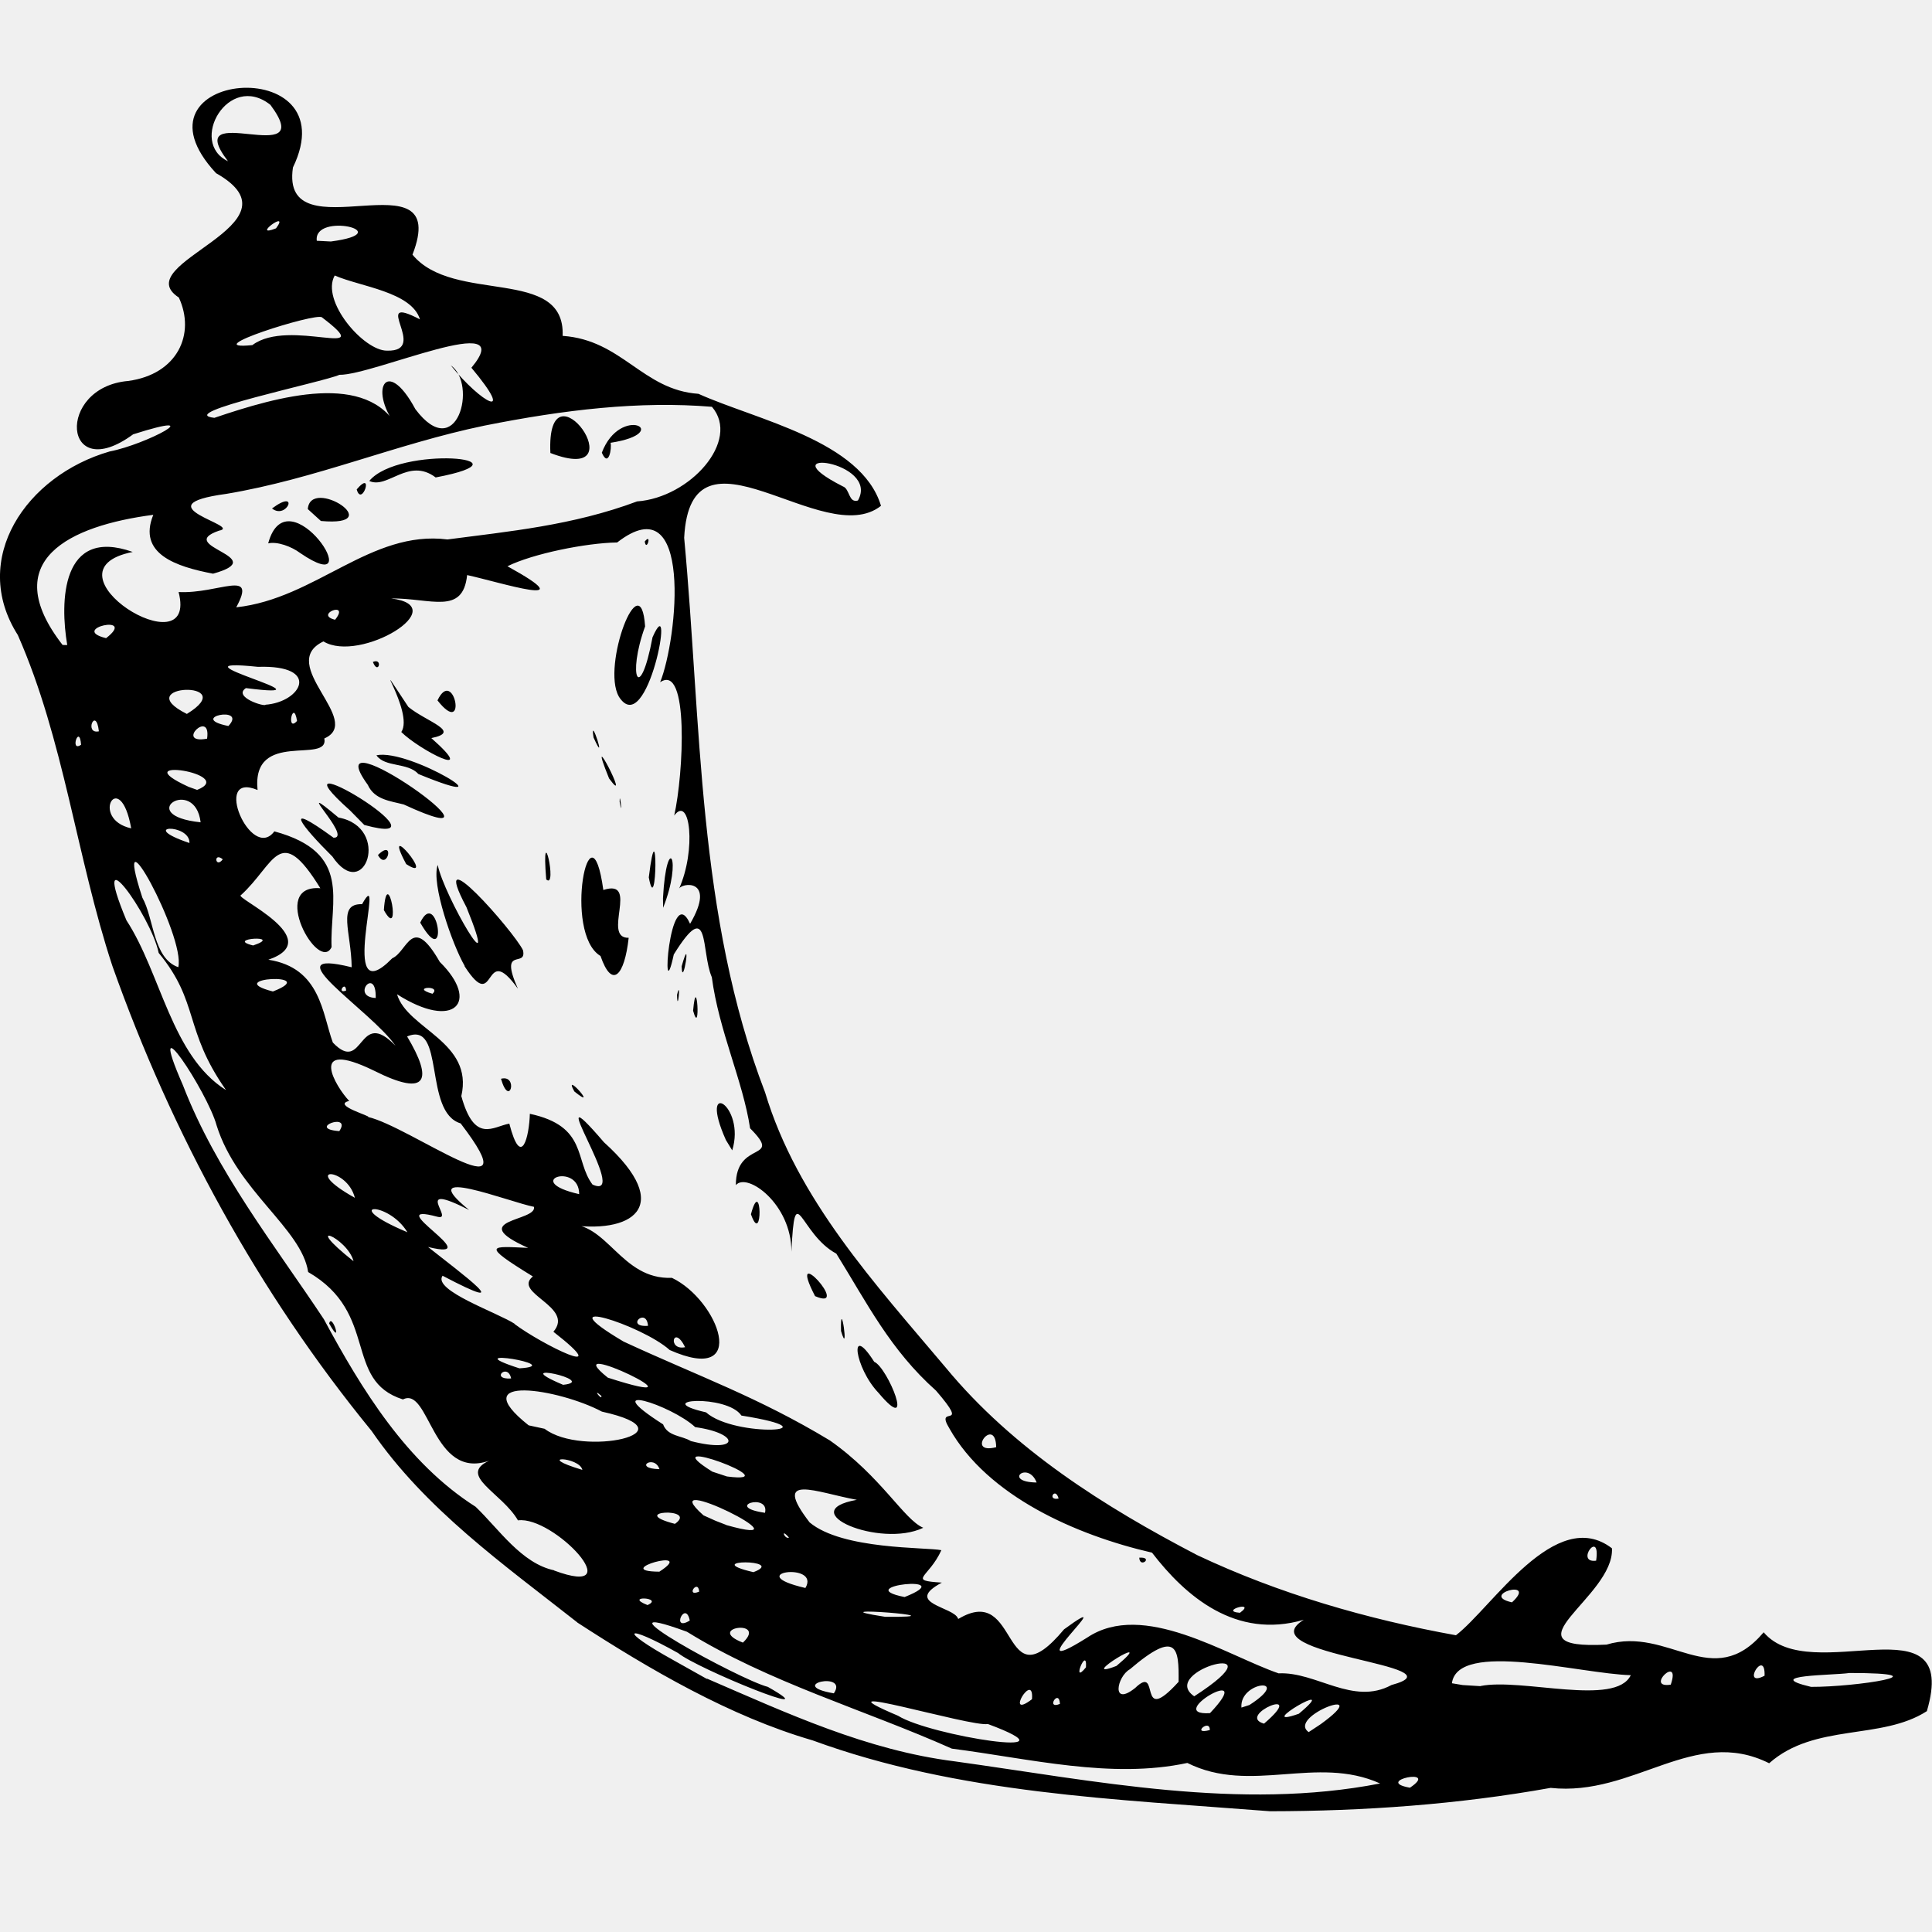
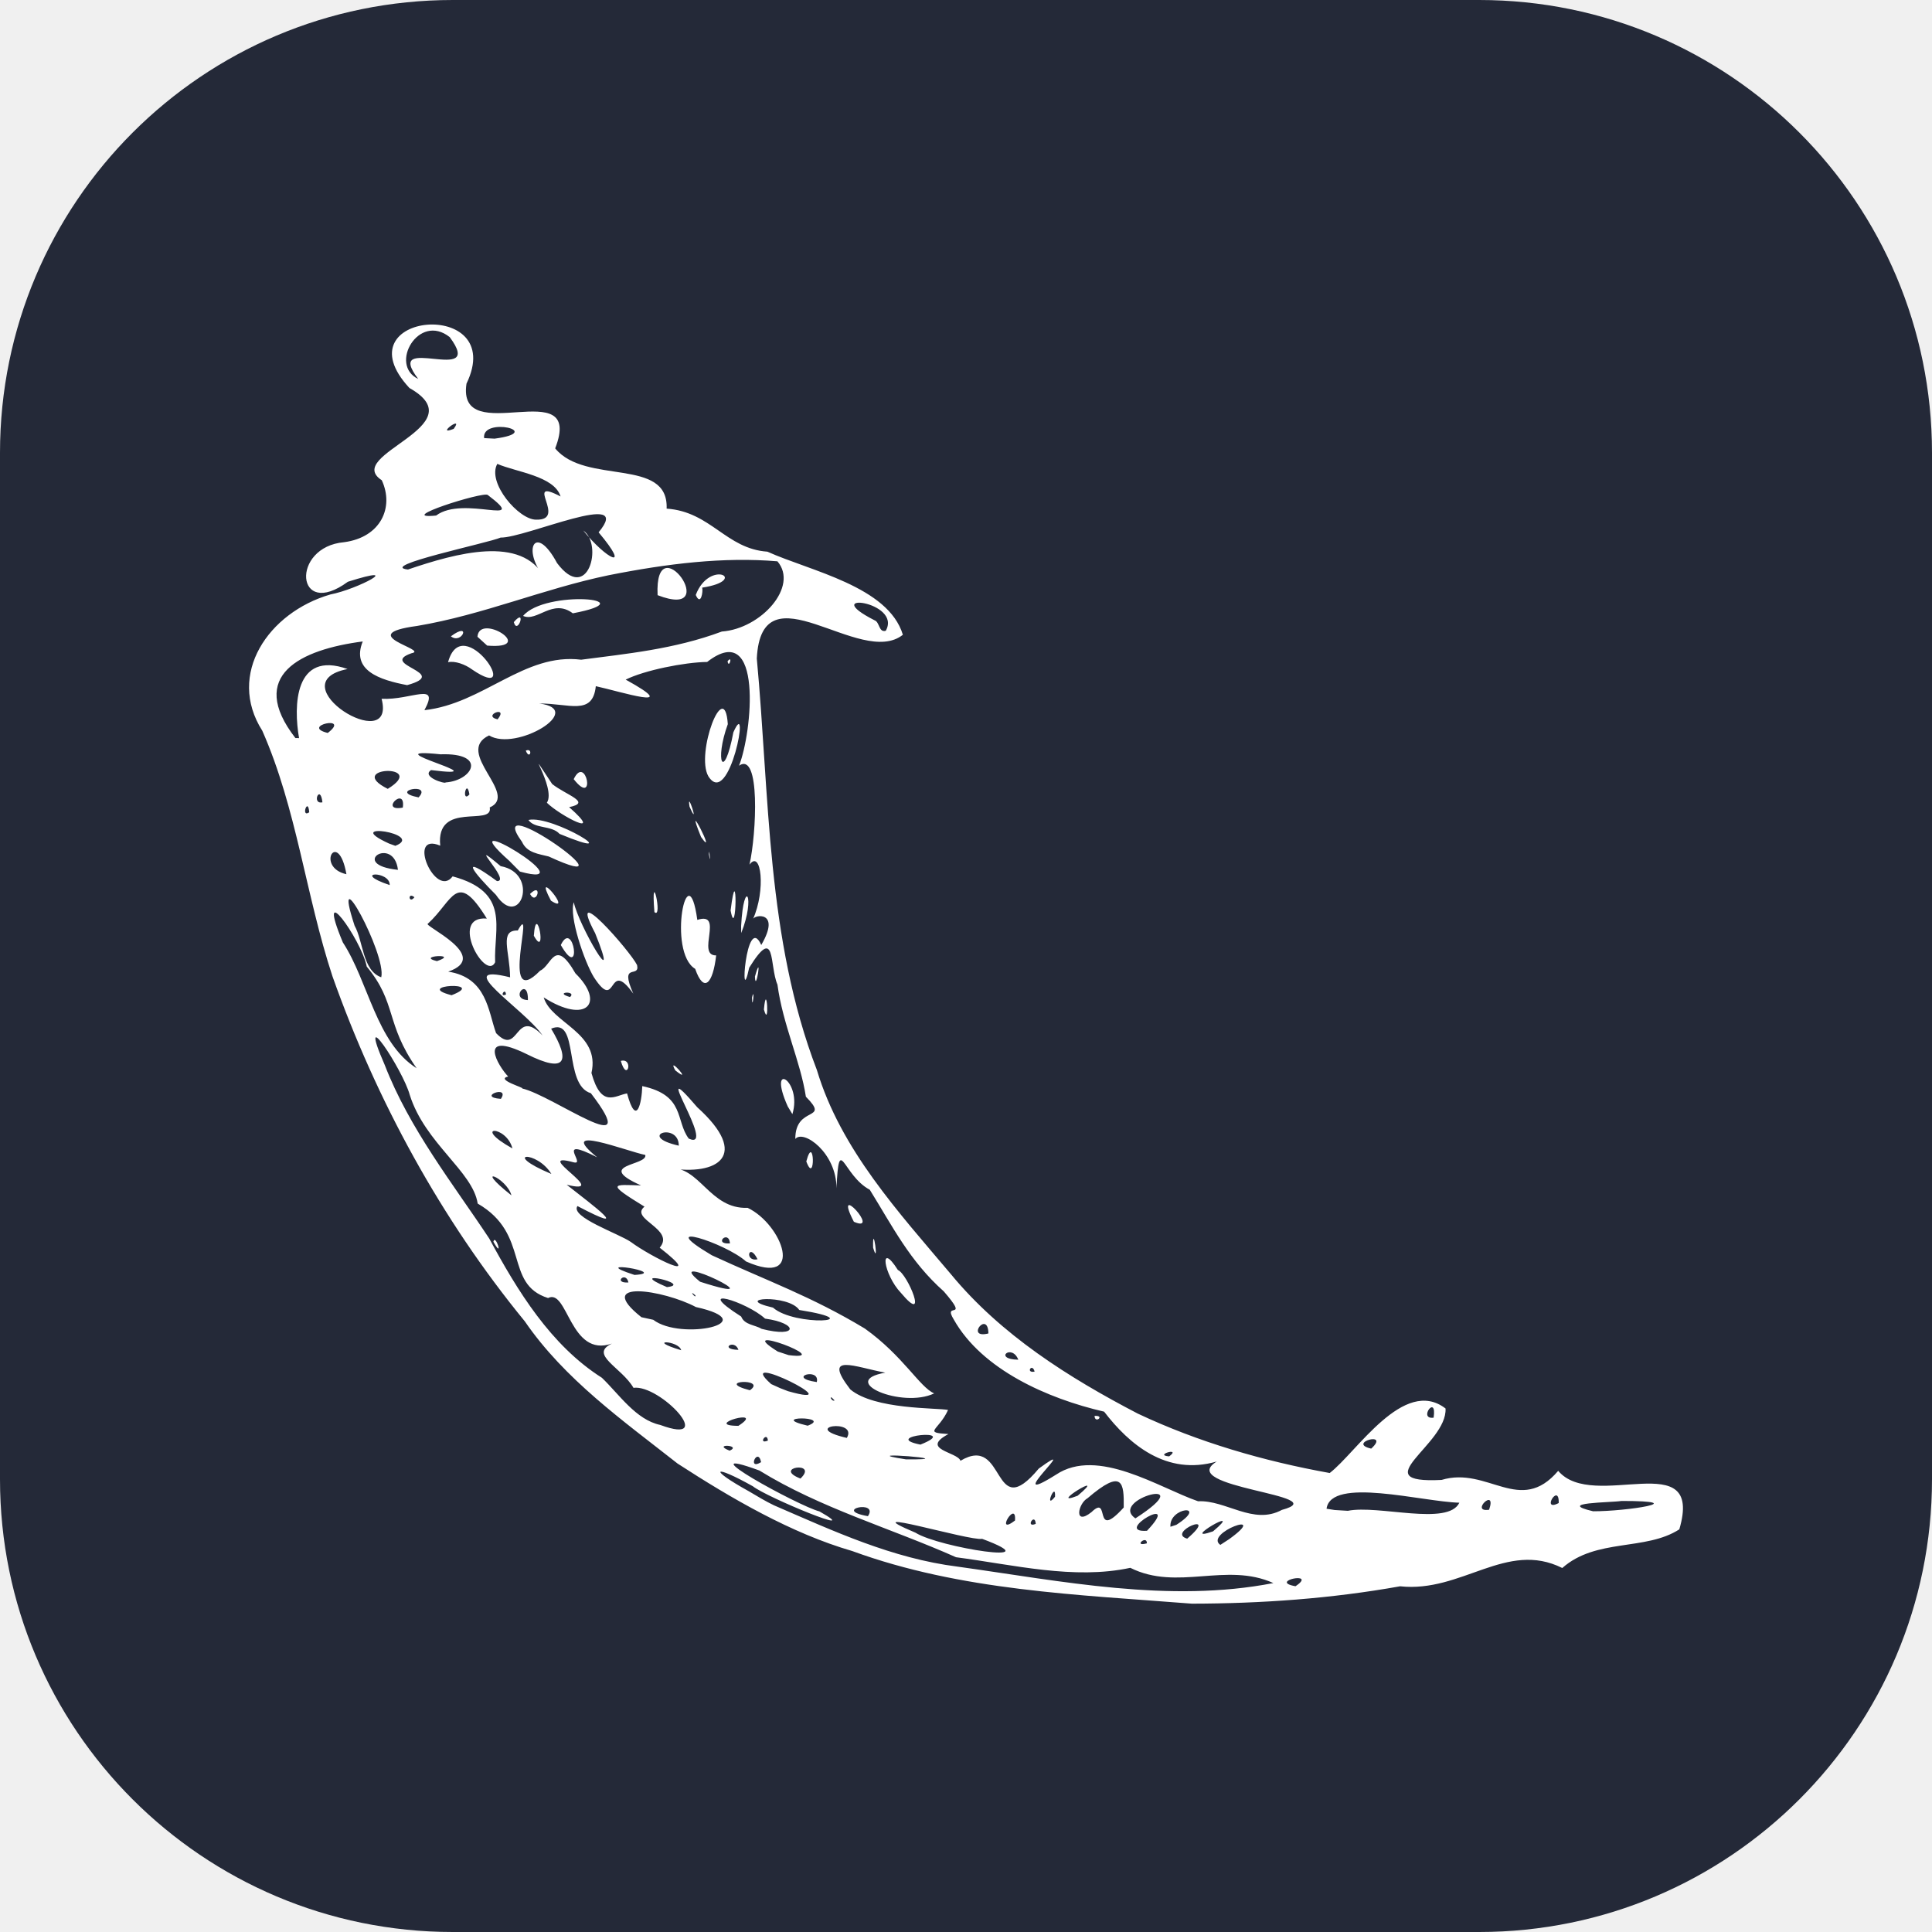
- <svg xmlns="http://www.w3.org/2000/svg" width="64" height="64" viewBox="0 0 32 32" preserveAspectRatio="xMidYMid">
-   <path d="M9.563 26.873c-1.22-.96-2.52-1.878-3.408-3.172-1.87-2.283-3.31-4.925-4.294-7.703-.595-1.806-.8-3.743-1.566-5.48-.802-1.26.138-2.64 1.52-3.04.615-.118 1.696-.7.39-.284-1.17.858-1.283-.78-.083-.884.82-.11 1.12-.78.84-1.382-.88-.574 2.132-1.203.616-2.06C2 1.168 5.786.84 4.852 2.774 4.63 4.26 7.498 2.5 6.832 4.218c.677.825 2.534.188 2.487 1.345.986.068 1.324.897 2.25.96.96.433 2.697.774 3.023 1.855-.95.753-3.153-1.555-3.26.53.288 3.08.214 6.252 1.34 9.185.533 1.775 1.825 3.173 2.99 4.556 1.117 1.354 2.63 2.308 4.17 3.11 1.352.638 2.81 1.06 4.283 1.326.597-.457 1.653-2.156 2.584-1.44.045.806-1.85 1.684-.09 1.595 1.035-.312 1.752.8 2.603-.204.785.93 3.26-.593 2.703 1.306-.755.487-1.856.193-2.612.863-1.247-.623-2.24.557-3.62.408-1.533.275-3.092.385-4.646.387-2.55-.2-5.153-.286-7.578-1.174-1.367-.397-2.7-1.175-3.9-1.954zm2.153.933c1.334.576 2.64 1.184 4.1 1.368 2.32.322 4.715.82 7.043.366-1.054-.476-2.143.185-3.193-.34-1.26.27-2.6-.07-3.9-.237-1.455-.648-3.026-1.094-4.388-1.936-1.703-.622.88.798 1.34.913 1.064.604-1.17-.3-1.486-.56-.892-.5-1.005-.396-.088.112l.56.314zm-2.54-1.794c1.293.48-.006-.91-.597-.83-.262-.455-1.003-.743-.48-.987-.94.326-.984-1.24-1.425-1.016-.994-.314-.387-1.426-1.57-2.11-.108-.72-1.176-1.343-1.516-2.428-.15-.556-1.207-2.15-.558-.666.552 1.43 1.524 2.653 2.334 3.875.628 1.164 1.37 2.38 2.514 3.107.386.37.758.937 1.302 1.053zm-3.724-4.09c.045-.195.236.422 0 0zm5.273 4.663c.286-.128-.412-.162 0 0zm.7.256c-.073-.353-.32.198 0 0zm.88.366c.418-.398-.645-.25 0 0zm1.506.84c.254-.375-.813-.14 0 0zm-2.89-2.015c.65-.42-.84-.006 0 0zm.66.33c-.02-.222-.235.1 0 0zm3.293 2.056c.53.334 3.092.732 1.488.137-.27.056-2.975-.766-1.488-.137zm-5.228-4.072c-.05-.222-.822-.246 0 0zm1.533.894c.4-.28-.828-.215 0 0zm1.3.8c.573-.216-.928-.217 0 0zM9.02 23.665c.62.476 2.506.06.95-.284-.707-.377-2.3-.635-1.214.227l.263.057zm4.32 2.637c.26-.44-1.086-.252 0 0zm-1.313-1.043c1.52.43-1.277-.96-.375-.16l.2.09.175.068zm2.632 1.52c1.44.014-1.3-.2 0 0zm-6.193-3.947c-.056-.268-.355.022 0 0zm8.627 5.312c.038-.484-.47.36 0 0zm-6.17-3.81c-.087-.255-.45-.01 0 0zm-2.32-1.67c.826-.05-1.13-.364 0 0zM5.856 20.89c-.103-.396-.898-.712 0 0zm7.212 4.577c-.15-.173-.07.037 0 0zm4.488 2.755c-.014-.264-.244.1 0 0zm-4.885-3.165c.08-.34-.705-.103 0 0zm-3.344-2.12c.615-.065-.985-.415 0 0zm5.656 3.515c.958-.38-.933-.185 0 0zm-2.942-1.997c1.103.142-1.313-.75-.243-.08l.243.08zm3.835 2.358c1.03-.615.69 1.443 1.748.174 1.043-.762-.9.942.384.136.93-.622 2.303.295 3.17.593.624-.03 1.23.54 1.87.193 1.23-.332-2.408-.492-1.454-1.08-1.126.328-1.958-.39-2.513-1.112-1.264-.292-2.724-.938-3.355-2.056-.257-.42.37.06-.222-.627-.76-.677-1.14-1.446-1.652-2.27-.61-.325-.683-1.284-.744-.032.005-.79-.737-1.323-.92-1.102-.003-.76.795-.38.236-.942-.12-.79-.516-1.61-.634-2.502-.185-.43-.026-1.35-.63-.377-.22 1.027-.073-1.262.27-.508.45-.77-.162-.68-.186-.573.293-.65.186-1.572-.077-1.22.156-.69.247-2.535-.233-2.208.29-.72.552-3.297-.712-2.315-.512.007-1.398.186-1.817.394 1.313.724-.132.262-.668.146-.07.67-.6.38-1.26.387 1.058.13-.515 1.08-1.12.712-.788.376.68 1.316.015 1.607.082.437-1.207-.158-1.106.854-.764-.322-.105 1.2.278.685 1.3.352.915 1.154.948 1.917-.212.444-1.046-1.044-.186-.975-.68-1.103-.75-.4-1.315.114-.13.037 1.44.73.454 1.07.867.134.892.893 1.068 1.372.52.543.413-.6 1.037.053-.395-.58-2.09-1.637-.725-1.3-.007-.584-.247-1.056.172-1.045.415-.75-.434 1.85.5.896.258-.113.323-.75.787.06.674.664.244 1.144-.708.536.17.578 1.273.784 1.065 1.687.22.795.527.502.795.456.2.772.33.204.34-.163.962.206.736.775 1.038 1.172.663.3-.95-2.028.19-.7 1.197 1.08.45 1.533-.625 1.36.68-.055.9.92 1.75.885.776.37 1.3 1.787-.036 1.196-.463-.418-2.106-.934-.764-.14 1.238.574 2.222.916 3.416 1.637.854.6 1.223 1.308 1.547 1.447-.718.343-2.164-.274-1.1-.463-.67-.122-1.424-.46-.782.374.546.456 1.933.408 2.182.46-.21.464-.573.5.008.537-.648.346.208.4.268.597zm-1.326-3.744c-.395-.413-.497-1.185-.07-.513.22.088.7 1.263.07.513zM18.87 25.8c.246-.016.007.187 0 0zm-4.94-3.755c-.016-.624.142.48 0 0zm-.43-.577c-.497-.96.625.27 0 0zm-5.202-3.6c.292-.078.144.498 0 0zm4.14 2.244c.18-.673.2.564 0 0zm-2.925-2.034c-.206-.37.43.348 0 0zm2.51.804c-.47-1.053.334-.575.105.172l-.105-.172zm-4.328-2.886c-.2-.346-.557-1.36-.445-1.67.1.504 1.072 2.17.476.7-.658-1.24.787.402.936.712.07.307-.406-.084-.084.638-.588-.822-.347.454-.882-.37zm-1.337-.922c.055-.804.306.55 0 0zm.602.208c.287-.606.486.845 0 0zM5.5 14.182c-.498-.495-.858-.95.024-.307.34.013-.755-1.037.082-.334.88.16.434 1.443-.105.64zm.76-.02c.29-.287.154.282 0 0zm.468.15c-.44-.822.532.345 0 0zm-.93-.888c-1.448-1.29 1.82.673.236.24l-.236-.24zm4.148 2.41c-.627-.375-.167-2.644.047-1.093.61-.197-.034.802.42.792-.07.63-.275.857-.467.3zm1.534.907c.06-.684.13.468 0 0zm-.266-.264c.07-.292.006.344 0 0zM6.092 13c-.93-1.283 2.703 1.298.596.325-.22-.058-.485-.078-.596-.325zm2.955 1.566c-.088-1.08.196.18 0 0zm2.243 1.44c.173-.615.013.407 0 0zM6.235 12.51c.553-.118 2.3.97.695.31-.177-.196-.556-.107-.695-.31zm4.746 2.366c.06-1.105.33-.66.002.16l-.002-.16zm-4.335-2.75c.226-.33-.598-1.493.118-.417.3.246.897.412.38.516.815.72-.2.195-.497-.1zm4.1 2.406c.155-1.26.137.737 0 0zm-4.57-3.568c.172-.074.09.23 0 0zm1.07.637c.275-.578.508.644 0 0zm3.017 1.678c-.002-.22.057.323 0 0zm-.175-.386c-.418-1.033.4.547 0 0zm-.257-.678c-.07-.427.24.536 0 0zm.418-.68c-.288-.506.363-2.23.436-1.16-.303.834-.087 1.3.123.18.39-.88-.084 1.737-.56.98zm.43-2.566c.125-.154.028.185 0 0zM9.96 23.12c-.17-.15.022.094 0 0zm1.48.748c.823.212.82-.128.075-.23-.4-.372-1.662-.767-.532-.046.074.2.31.185.457.275zm-2.92-1.94c.453.34 1.707.958.646.13.358-.416-.685-.638-.34-.916-.88-.54-.695-.5-.078-.473-1.058-.473.153-.437.096-.68-.408-.08-2.026-.72-1.074.052-.968-.493-.23.184-.523.113-1-.27.88.754-.157.5.567.45 1.528 1.153.24.476-.17.244.922.615 1.2.8zm1.547.89c1.88.606-.923-.74 0 0zm7.92 4.798c.024-.374-.257.32 0 0zm.814.343c.434-.42.018.67.72-.103.007-.553-.02-.88-.806-.208-.217.12-.313.63.087.31zM5.878 19.84c-.133-.524-.934-.522 0 0zm.87.57c-.323-.535-1.152-.485 0 0zm4.946 2.983c.483.43 2.218.315.586.053-.24-.357-1.533-.27-.586-.053zm6.798 4.2c.743-.624-.72.278 0 0zm1.546 1.062c.005-.2-.32.087 0 0zm.003-.28c.823-.87-.797.05 0 0zM3.74 18.05c-.7-1-.436-1.45-1.112-2.267-.128-.625-1.16-2.043-.534-.54.574.88.744 2.24 1.646 2.81zm16.04 10.046c1.515-.978-.62-.426 0 0zm1.156.453c.76-.65-.48-.136 0 0zM5.62 18.735c.217-.323-.56-.042 0 0zm15.075 9.505c.734-.473-.17-.4-.133.043l.133-.043zm-9.962-6.28c-.025-.32-.388.027 0 0zm.615.354c-.196-.396-.3.062 0 0zm10.525 6.245c.94-.68-.57-.13-.197.13l.197-.13zm-.36-.174c.767-.642-.81.284 0 0zm1.84 1.225c.514-.344-.625-.11 0 0zm-17.26-11.11c.69.154 2.755 1.698 1.537.107-.624-.185-.25-1.71-.887-1.44.427.714.35 1.018-.546.568-1.127-.55-.633.272-.413.5-.3.07.397.26.31.266zm-3.14-2.48c.123-.51-1.137-2.81-.595-1.152.195.347.175 1.005.595 1.152zm5.766 3.555c-.356-.297-.017-.042 0 0zm.874.204c0-.54-.966-.22 0 0zm7.577 4.776c-.145-.37-.57-.008 0 0zm.364.266c-.054-.207-.2.04 0 0zm3.003 1.892c.29-.213-.36-.028 0 0zM4.52 16.422c.826-.32-.885-.228 0 0zM16.5 23.97c-.01-.535-.527.133 0 0zM4.193 15.66c.53-.18-.49-.118 0 0zm1.54.746c-.01-.176-.163.067 0 0zm18.788 11.52c.682-.138 2.238.347 2.49-.18-.83-.02-2.867-.585-2.963.134l.18.03.293.018zM6.223 16.53c.012-.542-.422-.02 0 0zm-4.05-2.81c-.184-1.032-.7-.156 0 0zm.965.243c.012-.332-.884-.298 0 0zm.552.27c-.16-.13-.124.163 0 0zm3.473 2.227c.164-.15-.387-.11 0 0zm-3.84-2.84c-.094-.78-1.12-.117 0 0zm-1.98-1.285c-.028-.36-.193.136 0 0zm.295-.222c-.048-.427-.253.054 0 0zm1.627.97c.688-.27-1.253-.56-.14-.05l.14.05zM25.043 26.54c.44-.404-.56-.125 0 0zm2.63 1.363c.177-.52-.445.07 0 0zM3.43 12.235c.073-.505-.546.1 0 0zm-2.316-1.55C.992 9.97 1.01 8.72 2.198 9.142c-1.587.316 1.1 1.974.76.664.668.033 1.306-.395.955.253C5.23 9.916 6.14 8.774 7.412 8.935c1-.132 2.072-.23 3.14-.63.877-.063 1.72-1.007 1.24-1.567-1.196-.1-2.448.048-3.77.312-1.465.304-2.795.883-4.273 1.13-1.44.194.29.533-.123.61-.75.26.897.436-.097.712-.614-.117-1.253-.328-.99-.975-1.38.18-2.593.752-1.502 2.156l.08.001zM4.442 9c.323-1.192 1.733.98.53.16-.143-.108-.38-.195-.53-.16zm.063-.578c.467-.347.248.195 0 0zm.593.01c.043-.548 1.358.3.217.197l-.217-.197zm.81-.326c.297-.347.086.307 0 0zm.208-.14c.494-.593 2.793-.38 1.1-.058-.45-.34-.797.2-1.1.058zm3-.463c-.074-1.62 1.492.575 0 0zm.852-.005c.31-.816 1.21-.328.145-.164.023.087-.032.422-.145.164zm-6.873 4.327c.93-.57-.987-.494 0 0zm.688.2c.326-.347-.7-.14 0 0zM1.757 10.57c.53-.41-.63-.155 0 0zm27.47 17.185c.015-.474-.406.213 0 0zm-2.79-1.905c.08-.545-.36.047 0 0zm3.56 2.09c.743.003 2.252-.23.635-.23-.254.04-1.48.03-.635.23zM4.39 11.673c.602-.04.94-.663-.117-.628-1.64-.17 1.446.562-.2.352-.222.147.314.316.327.275zm.53.268c-.063-.386-.186.205 0 0zm.63-1.676c.26-.324-.36-.087 0 0zm-2-3.344c1.074-.365 2.542-.775 3.05.18-.516-.62-.208-1.232.28-.324.69.918 1.034-.418.586-.726.51.634 1.09.934.342.04.815-.98-1.63.128-2.186.117-.267.12-2.76.636-2.07.713zm.63-1.205c.612-.462 2.118.275 1.152-.46-.095-.083-2.115.557-1.152.46zm2.232.092c.716.018-.31-.963.544-.518-.14-.458-.994-.543-1.412-.727-.236.418.48 1.25.867 1.245zm-1.84-2.026c.248-.336-.435.17 0 0zM5.48 4c1.155-.153-.294-.497-.233-.012L5.48 4zM3.776 2.67c-.813-1.062 1.53.178.703-.933-.696-.553-1.363.624-.703.933zm10.434 5.62c.373-.66-1.54-.89-.25-.234.118.04.092.28.25.234z" />
+ <svg xmlns="http://www.w3.org/2000/svg" width="48" height="48" viewBox="0 0 256 256" fill="none" version="1.1">
+   <g transform="translate(0, 0)">
+     <svg width="256" height="256" viewBox="0 0 256 256" fill="none">
+       <rect width="256" height="256" rx="60" fill="#242938" />
+       <path d="M89.778 193.926C82.54 188.233 74.819 182.775 69.543 175.089C58.441 161.535 49.893 145.842 44.049 129.352C40.517 118.628 39.308 107.132 34.754 96.823C29.991 89.335 35.571 81.151 43.772 78.771C47.423 78.07 53.844 74.626 46.094 77.087C39.146 82.185 38.473 72.46 45.598 71.844C50.46 71.198 52.25 67.217 50.587 63.634C45.368 60.23 63.244 56.489 54.25 51.411C44.88 41.302 67.356 39.356 61.811 50.837C60.483 59.665 77.516 49.218 73.564 59.413C77.581 64.309 88.606 60.527 88.332 67.396C94.184 67.798 96.192 72.721 101.685 73.099C107.378 75.67 117.698 77.696 119.635 84.111C113.987 88.583 100.909 74.875 100.28 87.252C101.986 105.537 101.552 124.373 108.242 141.785C111.406 152.328 119.077 160.628 126.004 168.839C132.633 176.881 141.611 182.543 150.762 187.31C158.79 191.096 167.444 193.607 176.193 195.182C179.741 192.468 186.006 182.378 191.542 186.633C191.804 191.414 180.555 196.627 191.012 196.098C197.153 194.246 201.412 200.848 206.469 194.893C211.128 200.411 225.833 191.367 222.518 202.647C218.036 205.539 211.498 203.791 207.009 207.769C199.606 204.072 193.713 211.078 185.518 210.192C176.417 211.822 167.158 212.48 157.931 212.494C142.794 211.298 127.336 210.794 112.936 205.524C104.824 203.167 96.907 198.547 89.778 193.926V193.926ZM102.562 199.465C110.483 202.891 118.229 206.501 126.91 207.59C140.683 209.506 154.906 212.452 168.728 209.765C162.472 206.94 156.005 210.865 149.772 207.745C142.298 209.353 134.276 207.335 126.678 206.341C118.036 202.492 108.711 199.846 100.619 194.849C90.507 191.156 105.848 199.586 108.579 200.268C114.9 203.856 101.628 198.429 99.757 196.938C94.463 193.968 93.788 194.589 99.233 197.605C100.329 198.246 101.413 198.919 102.562 199.465V199.465ZM87.489 188.813C95.165 191.657 87.455 183.416 83.938 183.894C82.379 181.191 77.984 179.483 81.085 178.03C75.507 179.967 75.242 170.667 72.62 171.996C66.72 170.133 70.324 163.532 63.295 159.479C62.654 155.208 56.312 151.504 54.289 145.062C53.396 141.764 47.125 132.292 50.977 141.107C54.257 149.593 60.028 156.86 64.831 164.118C68.561 171.029 72.964 178.252 79.756 182.564C82.045 184.76 84.256 188.125 87.489 188.813ZM65.376 164.535C65.644 163.376 66.78 167.044 65.376 164.535V164.535ZM96.682 192.222C98.382 191.461 94.237 191.263 96.682 192.222V192.222ZM100.849 193.742C100.417 191.643 98.946 194.915 100.849 193.742V193.742ZM106.064 195.917C108.547 193.553 102.237 194.427 106.064 195.917V195.917ZM115.004 200.9C116.513 198.669 110.174 200.058 115.004 200.9V200.9ZM97.838 188.933C101.694 186.438 92.856 188.899 97.838 188.933V188.933ZM101.75 190.884C101.641 189.565 100.356 191.475 101.75 190.884V190.884ZM121.306 203.09C124.449 205.074 139.663 207.438 130.137 203.903C128.543 204.239 112.472 199.358 121.306 203.09ZM90.261 178.911C89.955 177.588 85.381 177.451 90.261 178.911V178.911ZM99.365 184.217C101.734 182.565 94.447 182.942 99.365 184.217V184.217ZM107.022 188.912C110.422 187.63 101.507 187.624 107.022 188.912V188.912ZM86.556 174.877C90.245 177.706 101.433 175.239 92.206 173.188C88.006 170.949 78.54 169.417 84.992 174.538L86.556 174.877L86.556 174.877ZM112.209 190.533C113.745 187.915 105.765 189.038 112.209 190.533V190.533ZM104.414 184.338C113.434 186.89 96.829 178.634 102.188 183.399L103.376 183.937L104.414 184.338L104.414 184.338ZM120.042 193.371C128.585 193.453 112.326 192.193 120.042 193.371V193.371ZM83.269 169.934C82.936 168.343 81.161 170.068 83.269 169.934V169.934ZM134.492 201.477C134.72 198.603 131.705 203.615 134.492 201.477V201.477ZM97.848 178.862C97.331 177.349 95.179 178.8 97.848 178.862V178.862ZM84.08 168.936C88.984 168.641 77.365 166.775 84.08 168.936V168.936ZM67.769 158.393C67.159 156.042 62.433 154.167 67.769 158.393V158.393ZM110.588 185.567C109.689 184.542 110.165 185.791 110.588 185.567V185.567ZM137.239 201.922C137.154 200.356 135.788 202.514 137.239 201.922V201.922ZM108.229 183.131C108.709 181.114 104.047 182.52 108.229 183.131V183.131ZM88.374 170.548C92.023 170.157 82.529 168.081 88.374 170.548V170.548ZM121.96 191.418C127.646 189.165 116.419 190.318 121.96 191.418V191.418ZM104.49 179.559C111.043 180.404 96.693 175.102 103.052 179.084L104.49 179.559L104.49 179.559V179.559ZM127.264 193.562C133.382 189.904 131.365 202.126 137.644 194.594C143.837 190.072 132.295 200.185 139.928 195.401C145.448 191.709 153.601 197.151 158.752 198.926C162.456 198.744 166.056 202.129 169.854 200.07C177.163 198.101 155.56 197.15 161.223 193.657C154.534 195.603 149.593 191.336 146.302 187.052C138.799 185.319 130.125 181.484 126.381 174.845C124.854 172.352 128.586 175.196 125.063 171.121C120.542 167.1 118.285 162.536 115.25 157.648C111.624 155.714 111.202 150.021 110.836 157.457C110.864 152.764 106.458 149.605 105.383 150.918C105.364 146.399 110.098 148.664 106.784 145.32C106.071 140.636 103.722 135.754 103.016 130.465C101.919 127.916 102.861 122.456 99.272 128.227C97.964 134.327 98.838 120.732 100.871 125.215C103.541 120.64 99.913 121.178 99.765 121.813C101.503 117.954 100.865 112.479 99.311 114.567C100.237 110.476 100.775 99.512 97.924 101.455C99.652 97.177 101.201 81.88 93.701 87.712C90.661 87.755 85.397 88.816 82.908 90.053C90.71 94.354 82.124 91.606 78.948 90.923C78.534 94.902 75.388 93.181 71.458 93.22C77.735 93.997 68.402 99.64 64.801 97.448C60.124 99.683 68.837 105.262 64.894 106.987C65.379 109.588 57.73 106.048 58.331 112.054C53.791 110.144 57.706 119.178 59.977 116.123C67.699 118.213 65.413 122.977 65.609 127.503C64.351 130.141 59.398 121.304 64.506 121.714C60.476 115.167 60.048 119.347 56.699 122.389C55.92 122.609 65.242 126.716 59.392 128.747C64.538 129.541 64.685 134.044 65.733 136.894C68.826 140.116 68.193 133.337 71.894 137.208C69.552 133.759 59.488 127.489 67.591 129.5C67.547 126.028 66.125 123.229 68.608 123.297C71.066 118.845 66.033 134.274 71.574 128.616C73.108 127.946 73.488 124.158 76.246 128.973C80.25 132.913 77.692 135.768 72.043 132.16C73.054 135.589 79.6 136.814 78.37 142.176C79.674 146.891 81.499 145.155 83.089 144.882C84.337 149.464 85.045 146.095 85.104 143.914C90.817 145.137 89.479 148.514 91.266 150.873C95.202 152.65 85.632 138.829 92.39 146.717C99.5 153.137 95.056 155.817 88.676 154.788C92.714 154.462 94.016 160.248 99.068 160.045C103.674 162.236 106.793 170.653 98.853 167.149C96.099 164.666 86.354 161.603 94.314 166.326C101.665 169.73 107.504 171.767 114.595 176.04C119.669 179.663 121.861 183.812 123.785 184.633C119.52 186.67 110.932 183.007 117.309 181.884C113.332 181.16 108.858 179.148 112.668 184.104C115.907 186.809 124.145 186.522 125.622 186.828C124.37 189.587 122.222 189.806 125.673 190.02C121.823 192.072 126.907 192.389 127.264 193.562H127.264ZM119.391 171.328C117.048 168.878 116.443 164.289 118.975 168.282C120.273 168.803 123.135 175.78 119.391 171.328H119.391ZM145.032 187.615C146.493 187.52 145.074 188.725 145.032 187.615V187.615ZM115.692 165.321C115.602 161.617 116.539 168.177 115.692 165.321V165.321ZM113.144 161.892C110.197 156.199 116.858 163.504 113.144 161.892V161.892ZM82.261 140.577C83.992 140.115 83.113 143.538 82.261 140.577V140.577ZM106.84 153.899C107.903 149.907 108.089 157.249 106.84 153.899V153.899ZM89.476 141.826C88.252 139.623 92.036 143.892 89.476 141.826V141.826ZM104.378 146.603C101.586 140.348 106.354 143.186 104.995 147.628L104.378 146.603ZM78.679 129.464C77.431 127.413 75.367 121.392 76.031 119.554C76.633 122.547 82.397 132.435 78.859 123.65C74.949 116.286 83.532 126.041 84.415 127.877C84.826 129.705 82.003 127.378 83.916 131.663C80.427 126.785 81.856 134.357 78.679 129.464V129.464ZM70.737 123.992C71.064 119.221 72.555 127.263 70.737 123.992V123.992ZM74.31 125.221C76.014 121.621 77.2 130.241 74.31 125.221V125.221ZM65.716 118.573C62.759 115.635 60.619 112.927 65.854 116.75C67.871 116.829 61.373 110.59 66.34 114.769C71.563 115.721 68.919 123.333 65.716 118.573ZM70.23 118.455C71.947 116.754 71.142 120.131 70.23 118.455V118.455ZM73.008 119.346C70.404 114.466 76.167 121.392 73.008 119.346V119.346ZM67.486 114.069C58.89 106.419 78.287 118.069 68.89 115.487L67.486 114.069L67.486 114.069V114.069ZM92.115 128.379C88.395 126.149 91.129 112.677 92.397 121.891C96.014 120.721 92.198 126.649 94.895 126.594C94.47 130.334 93.263 131.679 92.115 128.379ZM101.224 133.763C101.589 129.703 101.992 136.539 101.224 133.763V133.763ZM99.642 132.199C100.052 130.465 99.684 134.242 99.642 132.199V132.199ZM69.172 111.555C63.65 103.936 85.222 119.262 72.709 113.488C71.402 113.146 69.829 113.024 69.172 111.555ZM86.714 120.856C86.192 114.441 87.881 121.919 86.714 120.856L86.714 120.856ZM100.033 129.4C101.063 125.745 100.11 131.817 100.033 129.4V129.4ZM70.018 108.647C73.3 107.945 83.62 114.412 74.143 110.494C73.09 109.329 70.845 109.858 70.018 108.647ZM98.203 122.695C98.554 116.135 100.162 118.776 98.215 123.634L98.203 122.695L98.203 122.695H98.203ZM72.461 106.365C73.799 104.403 68.911 97.496 73.166 103.887C75.004 105.348 78.488 106.334 75.412 106.949C80.25 111.217 74.232 108.105 72.461 106.365V106.365ZM96.809 120.646C97.733 113.173 97.624 125.024 96.809 120.646V120.646ZM69.668 99.463C70.69 99.026 70.208 100.824 69.668 99.463V99.463ZM76.019 103.243C77.654 99.813 79.034 107.068 76.019 103.243V103.243ZM93.933 113.208C93.916 111.891 94.271 115.124 93.933 113.208V113.208ZM92.896 110.911C90.409 104.777 95.209 114.159 92.896 110.911V110.911ZM91.369 106.889C90.952 104.354 92.787 110.073 91.369 106.889L91.369 106.889ZM93.854 102.85C92.147 99.843 96.008 89.6 96.439 95.953C94.638 100.903 95.92 103.672 97.176 97.032C99.496 91.807 96.675 107.344 93.854 102.85L93.854 102.85V102.85ZM96.407 87.616C97.151 86.703 96.572 88.717 96.407 87.616V87.616ZM92.143 171.638C91.132 170.755 92.27 172.2 92.143 171.638V171.638ZM100.927 176.082C105.813 177.335 105.788 175.321 101.372 174.723C98.997 172.513 91.502 170.17 98.21 174.449C98.655 175.574 100.058 175.548 100.927 176.082V176.082ZM83.579 164.559C86.271 166.566 93.718 170.248 87.413 165.323C89.539 162.853 83.345 161.539 85.4 159.887C80.173 156.689 81.277 156.973 84.938 157.074C78.657 154.266 85.845 154.476 85.507 153.038C83.085 152.559 73.477 148.767 79.129 153.349C73.383 150.42 77.76 154.441 76.023 154.016C70.148 152.413 81.256 158.49 75.09 156.982C78.461 159.653 84.163 163.824 76.515 159.809C75.507 161.259 81.988 163.458 83.579 164.559ZM92.766 169.837C103.937 173.436 87.289 165.439 92.766 169.837V169.837ZM139.795 198.327C139.939 196.111 138.269 200.218 139.795 198.327V198.327ZM144.629 200.362C147.206 197.864 144.734 204.34 148.9 199.75C148.945 196.465 148.771 194.524 144.113 198.515C142.829 199.227 142.256 202.255 144.629 200.362V200.362ZM67.899 152.174C67.107 149.062 62.351 149.078 67.899 152.174V152.174ZM73.06 155.556C71.144 152.378 66.221 152.679 73.06 155.556V155.556ZM102.424 173.265C105.291 175.811 115.592 175.133 105.907 173.578C104.472 171.457 96.798 171.968 102.424 173.265ZM142.791 198.194C147.203 194.492 138.515 199.846 142.791 198.194V198.194ZM151.967 204.5C151.995 203.312 150.066 205.021 151.967 204.5V204.5ZM151.982 202.837C156.868 197.66 147.247 203.143 151.982 202.837H151.982ZM55.204 141.545C51.039 135.603 52.615 132.932 48.599 128.081C47.838 124.371 41.709 115.951 45.428 124.871C48.835 130.087 49.848 138.164 55.204 141.545V141.545ZM150.449 201.191C159.438 195.381 146.759 198.66 150.449 201.191V201.191ZM157.311 203.88C161.813 200.014 154.464 203.071 157.311 203.88V203.88ZM66.369 145.606C67.657 143.689 63.041 145.36 66.369 145.606V145.606ZM155.878 202.044C160.237 199.234 154.874 199.665 155.088 202.303L155.878 202.044H155.878ZM96.725 164.76C96.576 162.862 94.424 164.921 96.725 164.76V164.76ZM100.381 166.863C99.219 164.514 98.595 167.232 100.381 166.863V166.863ZM162.872 203.943C168.456 199.915 159.487 203.172 161.7 204.706L162.872 203.943ZM160.734 202.91C165.283 199.098 155.931 204.599 160.734 202.91V202.91ZM171.659 210.185C174.713 208.14 167.948 209.523 171.659 210.185V210.185ZM69.17 144.223C73.264 145.141 85.53 154.306 78.294 144.857C74.587 143.76 76.81 134.7 73.029 136.304C75.567 140.543 75.117 142.347 69.79 139.675C63.094 136.406 66.027 141.294 67.335 142.642C65.552 143.047 69.694 144.189 69.17 144.223V144.223ZM50.518 129.493C51.251 126.462 43.769 112.816 46.985 122.656C48.146 124.717 48.028 128.623 50.518 129.493ZM84.752 150.599C82.644 148.836 84.652 150.35 84.752 150.599V150.599ZM89.944 151.808C89.941 148.596 84.205 150.504 89.944 151.808V151.808ZM134.931 180.168C134.073 177.974 131.539 180.117 134.931 180.168L134.931 180.168ZM137.091 181.746C136.772 180.518 135.845 181.983 137.091 181.746V181.746ZM154.922 192.977C156.637 191.71 152.782 192.816 154.922 192.977V192.977ZM59.835 131.872C64.74 129.972 54.579 130.517 59.835 131.872V131.872ZM130.97 176.688C130.916 173.512 127.843 177.475 130.97 176.688V176.688ZM57.897 127.355C61.047 126.291 54.982 126.654 57.897 127.355V127.355ZM67.042 131.786C66.985 130.742 66.075 132.181 67.042 131.786V131.786ZM178.593 200.19C182.645 199.369 191.878 202.252 193.371 199.116C188.45 198.996 176.347 195.644 175.774 199.916L176.852 200.085L178.593 200.19V200.19ZM69.949 132.518C70.019 129.3 67.44 132.398 69.949 132.518V132.518ZM45.903 115.838C44.81 109.706 41.749 114.91 45.903 115.838V115.838ZM51.637 117.279C51.707 115.31 46.388 115.507 51.637 117.279V117.279ZM54.914 118.888C53.966 118.121 54.172 119.858 54.914 118.888V118.888ZM75.533 132.115C76.503 131.224 73.234 131.455 75.533 132.115V132.115ZM52.731 115.259C52.177 110.628 46.09 114.565 52.731 115.259V115.259ZM40.975 107.631C40.808 105.493 39.829 108.437 40.975 107.631V107.631ZM42.724 106.31C42.438 103.776 41.222 106.632 42.724 106.31V106.31ZM52.386 112.077C56.471 110.472 44.944 108.758 51.551 111.774L52.386 112.077ZM181.694 191.949C184.309 189.552 178.371 191.208 181.694 191.949V191.949ZM197.316 200.047C198.364 196.947 194.677 200.455 197.316 200.047V200.047ZM53.373 107.013C53.803 104.015 50.134 107.608 53.373 107.013V107.013ZM39.627 97.803C38.888 93.57 38.989 86.139 46.052 88.65C36.624 90.522 52.578 100.369 50.563 92.595C54.528 92.789 58.319 90.252 56.238 94.102C64.049 93.239 69.465 86.466 77.01 87.415C82.887 86.637 89.313 86.047 95.646 83.682C100.853 83.306 105.866 77.7 103.012 74.377C95.911 73.776 88.477 74.665 80.628 76.225C71.931 78.033 64.031 81.468 55.255 82.942C46.701 84.092 56.975 86.108 54.525 86.558C50.062 88.106 59.848 89.151 53.947 90.783C50.302 90.09 46.508 88.838 48.065 84.997C39.871 86.06 32.672 89.461 39.145 97.799L39.627 97.803L39.627 97.803V97.803ZM59.37 87.748C61.291 80.67 69.663 93.571 62.519 88.688C61.666 88.049 60.263 87.528 59.37 87.748ZM59.744 84.316C62.517 82.251 61.218 85.474 59.744 84.316V84.316ZM63.265 84.372C63.515 81.116 71.324 86.096 64.552 85.545L63.265 84.372ZM68.081 82.436C69.84 80.381 68.586 84.264 68.081 82.436V82.436ZM69.313 81.611C72.241 78.092 85.897 79.365 75.902 81.268C73.222 79.251 71.169 82.457 69.313 81.611ZM87.134 78.864C86.689 69.252 95.988 82.279 87.134 78.864V78.864ZM92.191 78.836C94.04 73.992 99.365 76.892 93.046 77.863C93.184 78.378 92.861 80.364 92.191 78.836ZM51.379 104.527C56.903 101.144 45.515 101.592 51.379 104.527V104.527ZM55.463 105.661C57.4 103.602 51.255 104.826 55.463 105.661V105.661ZM43.429 97.121C46.585 94.696 39.694 96.199 43.429 97.121V97.121ZM206.536 199.161C206.628 196.348 204.124 200.428 206.536 199.161V199.161ZM189.963 187.85C190.434 184.612 187.833 188.133 189.963 187.85V187.85ZM211.094 200.251C215.507 200.266 224.465 198.881 214.863 198.885C213.356 199.12 206.084 199.07 211.094 200.251L211.094 200.251V200.251ZM59.056 103.676C62.627 103.431 64.644 99.737 58.365 99.949C48.635 98.942 66.95 103.281 57.117 102.04C55.795 102.915 58.979 103.918 59.056 103.676ZM62.201 105.268C61.828 102.975 61.097 106.487 62.201 105.268V105.268ZM65.932 95.319C67.482 93.397 63.788 94.805 65.932 95.319V95.319ZM54.055 75.465C60.429 73.297 69.145 70.86 72.155 76.533C69.092 72.846 70.919 69.217 73.811 74.607C77.902 80.061 79.95 72.127 77.289 70.298C80.321 74.065 83.77 75.845 79.319 70.536C84.156 64.718 69.636 71.297 66.336 71.231C64.748 71.944 49.942 75.007 54.055 75.465V75.465ZM57.79 68.311C61.425 65.567 70.363 69.943 64.628 65.584C64.067 65.089 52.068 68.889 57.79 68.311V68.311ZM71.043 68.858C75.297 68.967 69.208 63.143 74.278 65.782C73.445 63.062 68.375 62.552 65.896 61.466C64.494 63.953 68.75 68.891 71.043 68.858ZM60.114 56.828C61.586 54.833 57.535 57.84 60.114 56.828V56.828ZM65.531 58.124C72.387 57.215 63.783 55.172 64.149 58.051L65.531 58.124V58.124V58.124ZM55.417 50.211C50.589 43.909 64.495 51.27 59.591 44.672C55.463 41.385 51.496 48.371 55.417 50.211ZM117.369 83.58C119.583 79.655 108.228 78.289 115.877 82.189C116.582 82.424 116.422 83.851 117.369 83.58Z" fill="white" />
+     </svg>
+   </g>
</svg>
